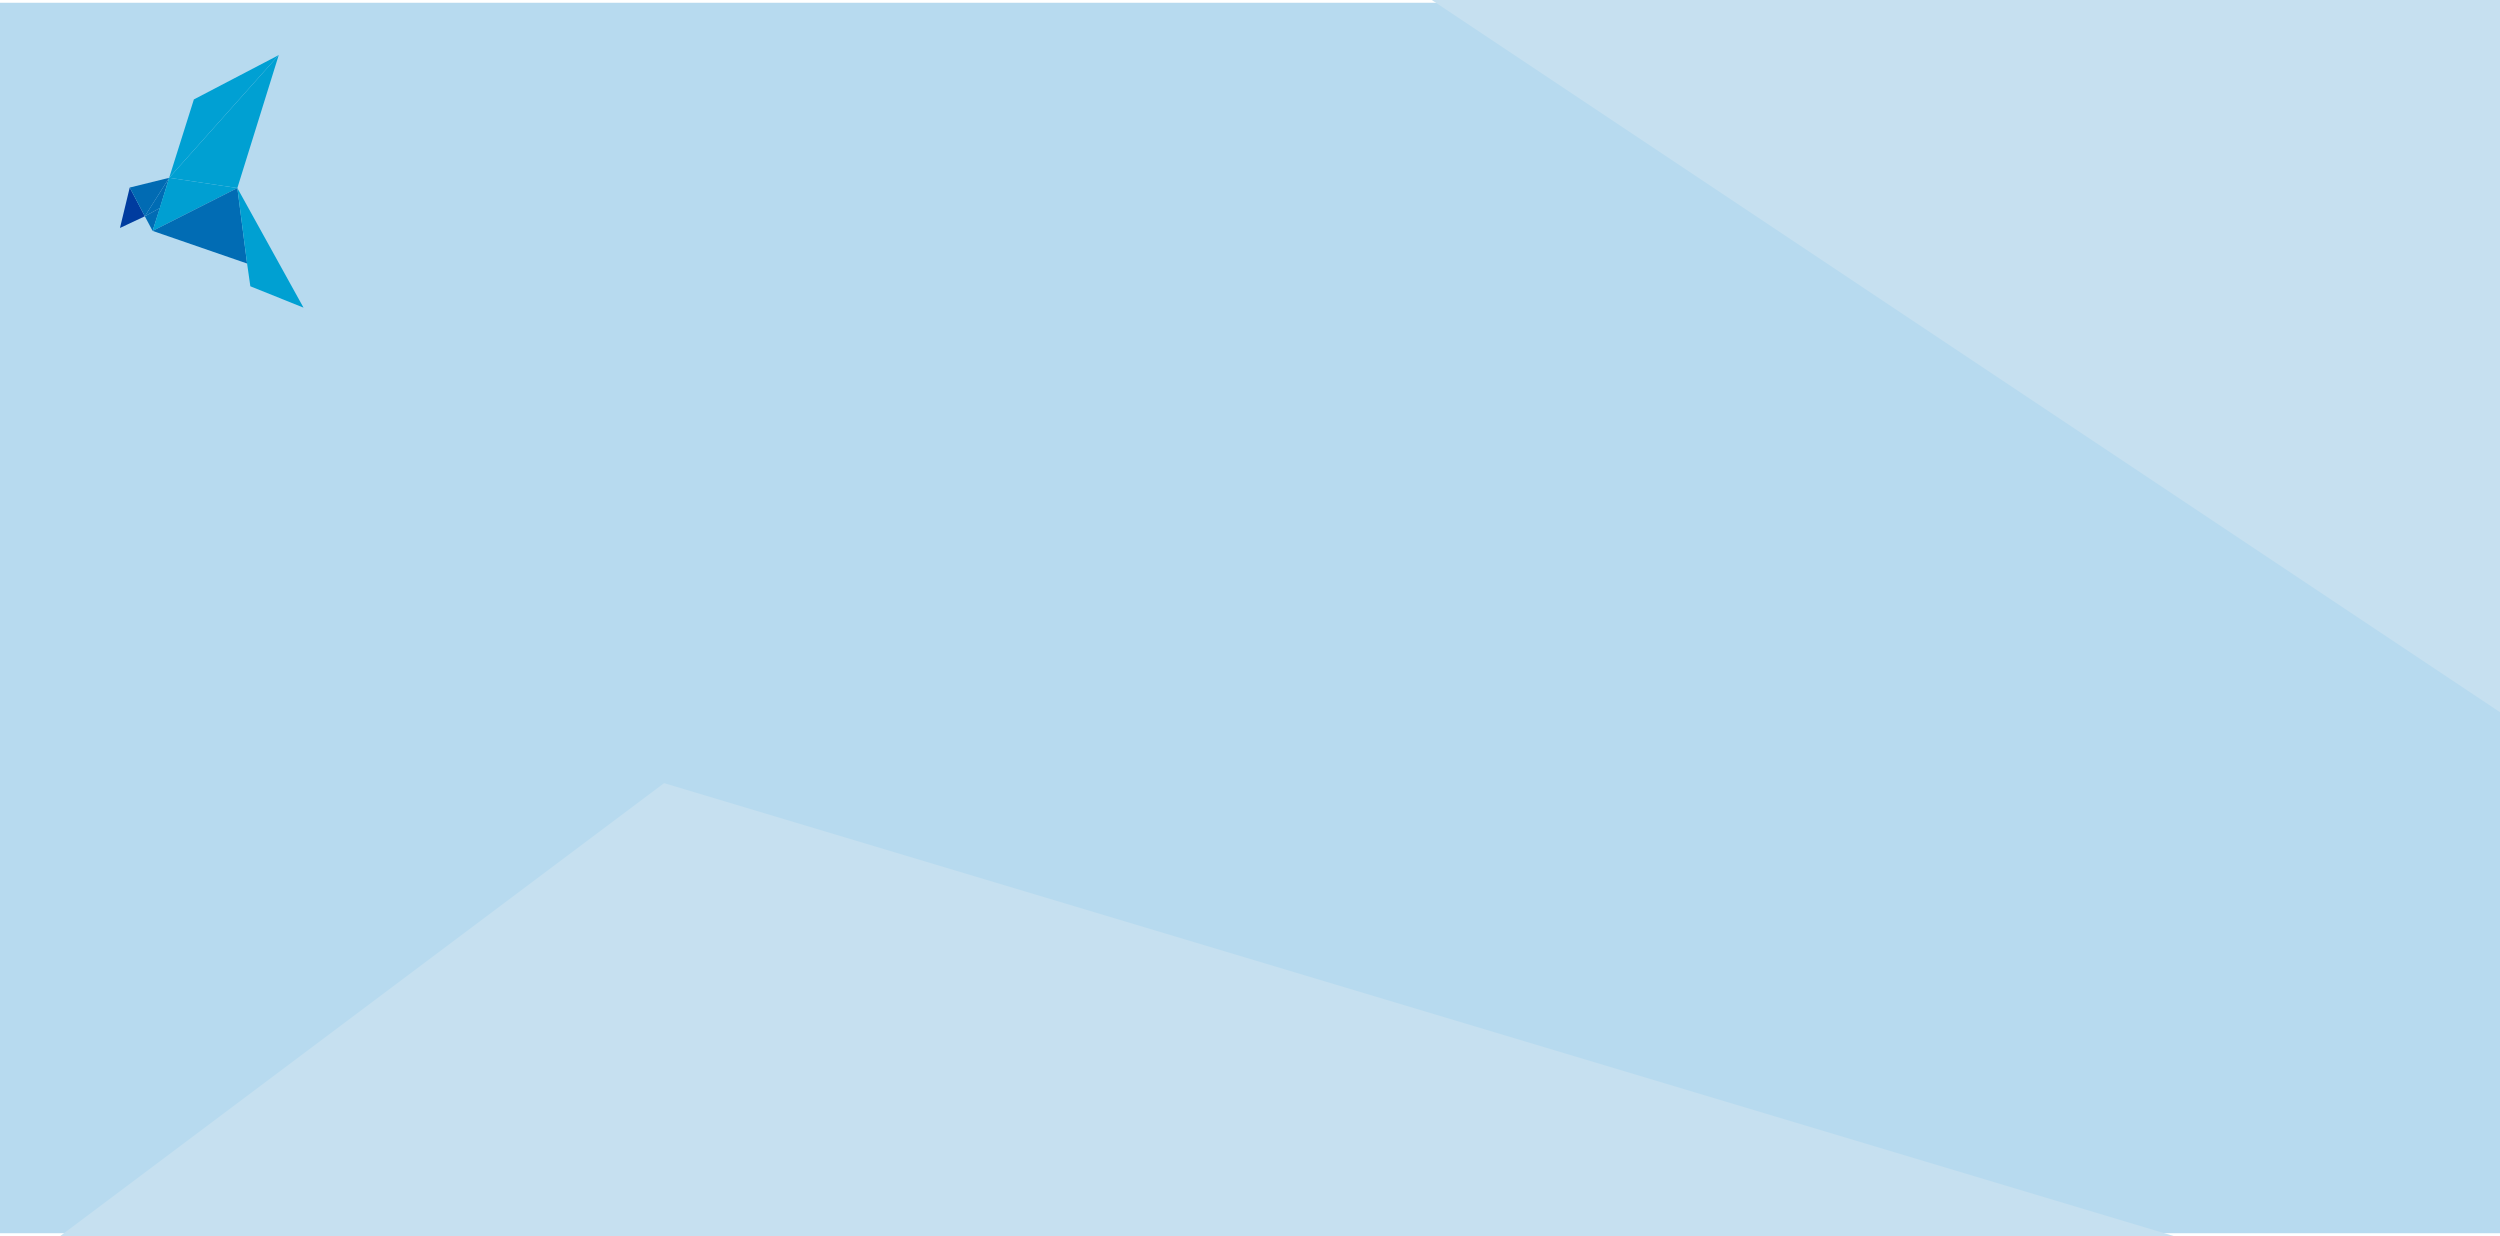
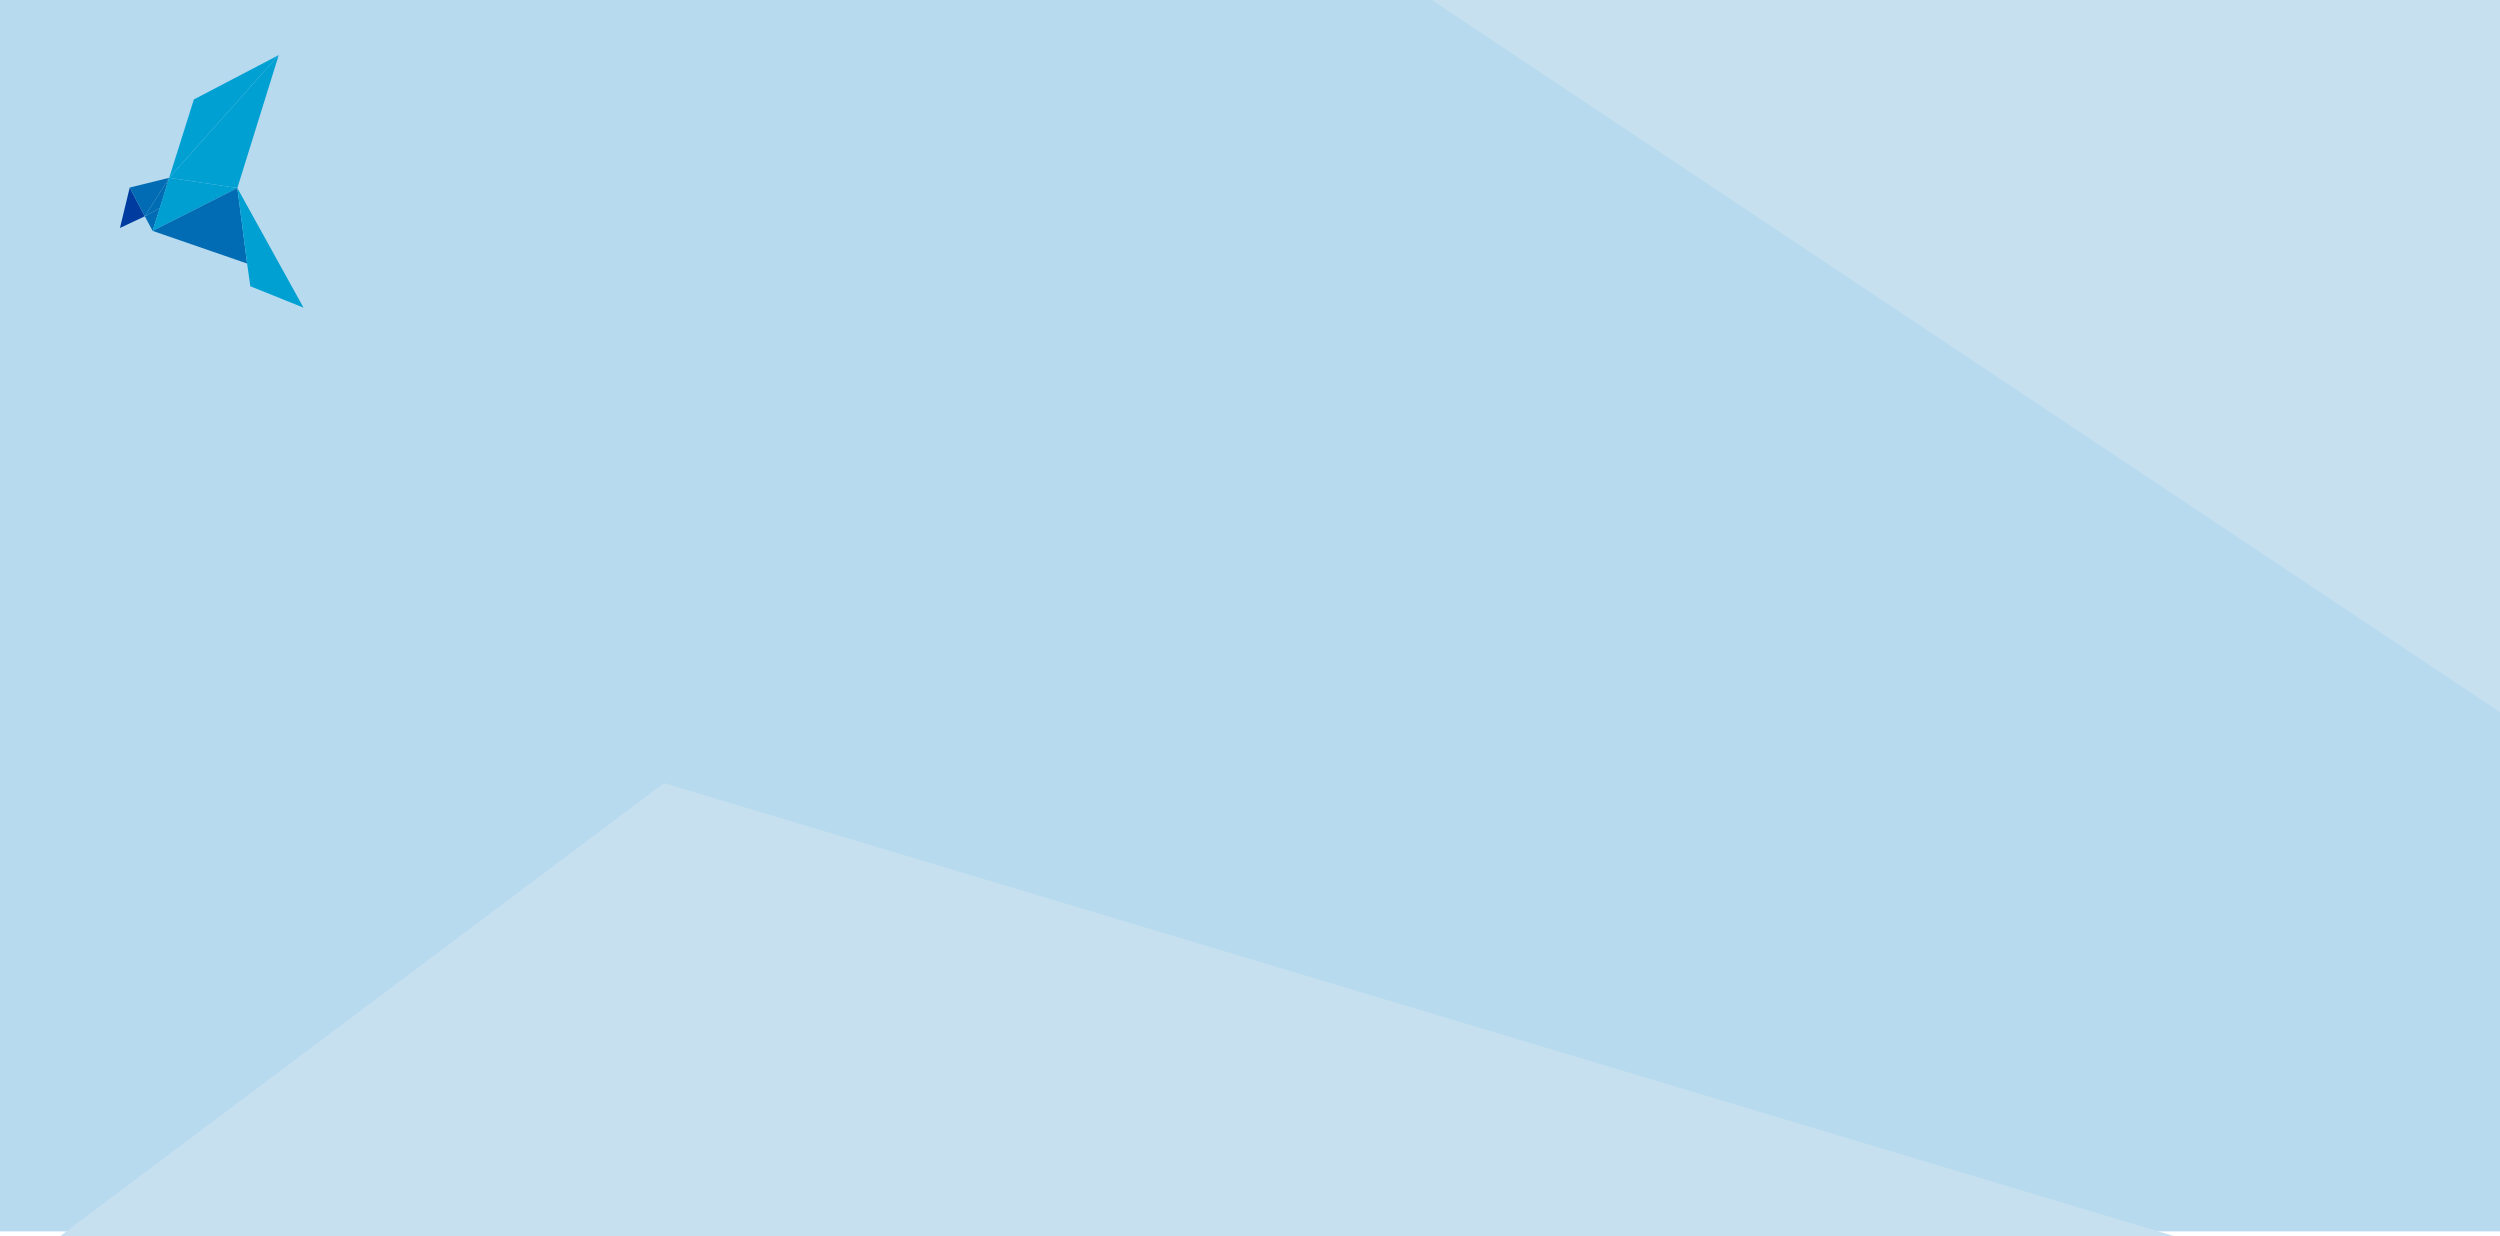
<svg xmlns="http://www.w3.org/2000/svg" width="425mm" height="210mm" viewBox="0 0 1505.906 744.094" id="svg4511" version="1.1">
  <defs id="defs4513">
    <clipPath id="clipPath7457" clipPathUnits="userSpaceOnUse">
      <path id="path7459" d="m 0,841.89 595.28,0 L 595.28,0 0,0 0,841.89 Z" />
    </clipPath>
    <clipPath clipPathUnits="userSpaceOnUse" id="clipPath8152">
      <path style="fill:none;stroke:#ff0000" d="m 779.926,-8459.498 c -6.214,0.369 -15.76,-1.709 -18.758,5.617 -1.681,5.648 2.26,11.989 1.699,16.994 -6.36,-0.853 -15.283,-5.604 -20.17,0.791 -3.862,7.447 -1.346,16.173 -1.867,24.174 0.001,5.78 4.683,11.369 10.84,10.23 3.196,0.233 8.877,-2.357 10.41,0.996 -2.621,9.482 -12.119,15.17 -14.695,24.805 -4.705,13.197 -2.749,27.715 -7.636,40.909 -0.808,3.071 -1.64,6.175 -3.132,8.997 -7.637,-7.653 -16.042,-15.814 -27.359,-17.053 -10.973,-2.027 -22.265,1.655 -30.98,8.309 -10.088,4.169 -22.474,1.948 -31.199,9.619 -7.031,4.889 -15.786,4.146 -23.654,6.248 -9.031,3.007 -14.03,11.977 -22.66,15.768 -9.352,4.858 -16.582,12.867 -20.874,22.449 -3.547,7.93 -8.761,14.833 -14.973,20.815 -6.105,7.172 -6.081,16.863 -7.629,25.594 -3.134,12.835 -12.669,26.212 -7.244,39.853 1.731,5.155 6.234,11.197 3.686,16.623 -5.964,1.03 -13.959,1.565 -15.963,8.639 -2.917,8.598 4.47,15.582 9.07,21.773 3.881,6.394 6.808,13.479 7.768,20.936 -22.711,-12.306 -41.904,-33.466 -68.543,-37.375 -25.282,-2.797 -49.636,6.955 -73.694,13.081 -20.586,6.309 -41.921,11.819 -60.615,22.767 -10.119,7.872 -10.268,22.2 -6.697,33.428 0.886,4.658 4.294,9.918 2.754,14.461 -8.45,8.264 -20.614,10.865 -30.174,17.6 -11.186,6.378 -22.204,17.889 -19.969,31.812 2.643,19.37 16.386,34.563 27.172,50.006 5.37,7.143 10.821,14.224 16.188,21.369 -17.55,27.619 -26.177,59.435 -35.888,90.342 -5.388,18.936 -10.944,38.042 -13.204,57.634 0.276,16.948 12.379,30.409 21.215,43.806 17.251,23.745 39.274,45.542 48.232,74.135 -1.653,7.701 -10.617,10.546 -14.56,17.001 -12.228,16.648 -20.018,36.068 -28.694,54.689 -8.952,20.893 -17.561,42.296 -21.56,64.744 -0.361,14.932 11.408,26.04 17.836,38.469 6.393,10.796 14.153,21.982 15.953,34.483 -4.774,25.645 -22.041,47.838 -25.17,74.051 0.693,10.375 8.208,18.542 12.143,27.805 7.028,12.718 15.222,24.883 20.561,38.465 -11.79,16.736 -27.554,30.405 -37.791,48.306 -10.198,15.463 -16.461,33.735 -15.502,52.413 -0.739,31.152 -1.312,62.471 2.011,93.489 0.162,4.567 6.057,7.82 9.159,3.622 18.036,-18.274 30.303,-41.128 46.682,-60.563 5.884,7.136 12.108,15.874 13.367,24.766 -16.62,11.557 -36.486,18.988 -50.496,33.994 -2.875,4.271 0.53,10.718 5.842,10.203 12.454,0.929 25.285,-4.35 37.268,1.246 21.544,6.909 41.815,19.742 64.588,23.301 14.534,-3.535 26.003,-14.004 38.133,-22.142 9.9,-7.079 19.609,-15.884 30.898,-19.882 15.654,8.34 26.668,23.252 42.924,30.826 16.298,9.298 37.035,17.176 55.207,8.387 19.383,-8.877 34.948,-23.94 53.085,-34.907 3.731,-2.196 8.2,-6.617 12.179,-2.302 18.371,11.031 34.913,25.132 54.783,33.608 24.062,11.759 50.812,17.828 77.617,16.921 35.908,0.576 73.251,-3.765 104.787,-22.207 17.054,-9.322 32.443,-21.399 49.654,-30.451 22.871,13.23 42.069,32.687 66.768,42.695 20.235,5.445 39.983,-5.993 56.26,-16.822 12.303,-8.406 23.47,-18.391 36.482,-25.75 22.677,12.893 41.586,32.215 66.141,41.768 10.433,0.615 19.648,-5.57 29.348,-8.443 18.938,-7.496 37.903,-20.485 59.099,-16.877 7.275,0.636 16.502,3.265 22.572,-2 3.6,-5.943 -3.484,-11.365 -7.934,-14.121 -14.638,-10.18 -30.921,-17.597 -46.44,-26.275 4.926,-9.425 10.743,-18.621 13.322,-29.053 15.11,14.851 25.444,33.649 38.53,50.179 4.694,5.573 9.001,12.61 15.644,15.79 6.318,0.305 6.1,-7.944 6.542,-12.248 2.33,-33.576 2.45,-67.371 0.152,-100.941 -4.389,-30.557 -25.349,-55.136 -45.251,-77.342 -2.448,-3.68 -6.738,-7.598 -6.81,-12.041 8.748,-22.84 26.46,-42.196 31.198,-66.778 -1.73,-19.373 -12.771,-36.227 -19.413,-54.117 -3.385,-8.683 -6.447,-18.22 -2.107,-27.205 5.589,-17.375 19.081,-30.512 27.543,-46.398 7.254,-18.061 -2.02,-36.982 -7.841,-53.962 -9.153,-24.237 -18.438,-48.672 -31.29,-71.225 -5,-8.591 -12.666,-15.128 -18.753,-22.797 -4.766,-11.168 4.362,-21.952 9.739,-31.016 15.487,-24.3 36.086,-45.315 50.163,-70.599 5.181,-9.032 6.75,-19.836 3.887,-29.904 -6.473,-37.643 -17.734,-74.399 -31.75,-109.879 -4.384,-9.994 -9.541,-19.619 -14.467,-29.351 14.52,-20.906 32.453,-40.305 42.215,-64.18 3.773,-16.142 -7.228,-31.737 -20.672,-39.625 -9.312,-6.217 -21.123,-8.823 -29.092,-16.811 -0.168,-6.594 3.835,-12.52 4.381,-19.117 2.54,-11.106 0.281,-25.801 -11.443,-30.682 -29.209,-13.784 -60.861,-21.274 -91.889,-29.734 -16.895,-3.667 -35.549,-9.381 -52.152,-1.538 -16.883,8.009 -31.185,20.396 -46.716,30.63 -11.983,8.556 -26.117,18.322 -38.507,23.599 11.623,-9.477 17.306,-23.693 23.251,-36.965 3.38,-7.404 11.14,-12.684 12.7,-20.848 0.758,-7.329 -6.574,-12.091 -13.199,-11.941 -2.328,-0.58 -8.812,1.536 -6.762,-2.68 5.42,-19.168 3.339,-39.717 -1.68,-58.731 -2.748,-10.194 -7.917,-19.451 -14.85,-27.363 -6.501,-7.972 -9.005,-18.068 -13.953,-26.842 -3.072,-4.943 -9.483,-5.323 -13.375,-9.407 -10.731,-8.423 -22.128,-16.832 -35.906,-19.269 -19.837,-5.483 -38.756,-13.341 -57.969,-20.359 -13.413,-3.88 -28.731,-0.384 -38.373,9.885 -1.615,1.323 -3.402,4.816 -4.916,4.859 -8.62,-19.57 -6.432,-42.904 -19.369,-60.762 -2.441,-5.14 -8.11,-9.313 -8.344,-15.101 6.353,-1.027 14.566,4.585 19.525,-1.793 3.338,-8.663 0.712,-18.641 -0.969,-27.447 -3.498,-7.358 -12.86,-5.406 -19.336,-4.666 -1.074,-1.959 1.323,-6.434 1.48,-9.395 1.642,-5.279 -0.389,-12.786 -6.848,-13.104 -3.629,-0.398 -7.283,-0.415 -10.93,-0.387 z m -290.686,410.707 c 9.946,4.37 18.578,11.097 27.41,17.305 -20.417,1.083 -41.76,-0.437 -61.51,5.822 -6.078,4.524 -4.451,13.232 -6.238,19.734 -2.133,17.087 -2.6,34.317 -3.439,51.5 -7.875,-16.296 -17.995,-31.906 -22.889,-49.279 3.009,-3.99 8.505,-5.457 12.189,-8.887 18.082,-12.11 35.023,-26.654 54.477,-36.195 z m 596.254,0.644 c 23.295,13.518 45.7,29.144 66.779,45.734 -8.907,18.785 -18.047,39.164 -27.928,56.494 -1.321,-24.56 1.705,-49.768 -3.664,-74.006 -2.971,-7.863 -12.491,-7.879 -19.408,-9.004 -14.398,-2.011 -28.966,-2.056 -43.467,-2.584 8.623,-6.074 17.089,-12.475 26.504,-17.301 l 0.872,0.49 0.312,0.176 z m 46.668,196.541 c 9.678,12.676 19.293,25.58 27.777,39.166 -4.325,18.351 -17.422,32.796 -25.059,49.742 -3.352,6.775 -6.22,13.774 -9.025,20.789 -3.256,-39.578 -1.699,-79.644 -1.111,-119.375 2.473,3.226 4.945,6.452 7.418,9.678 z m -685.631,48.998 c -0.053,17.784 -0.026,35.596 -0.715,53.346 -9.397,-20.291 -20.868,-39.587 -32.715,-58.469 -2.045,-5.565 5.27,-8.359 6.805,-13.04 8.661,-12.453 17.302,-24.931 26.555,-36.956 0.023,18.373 0.047,36.746 0.07,55.119 z m 679.441,215.014 c 11.921,13.973 22.197,29.227 33.188,43.916 -6.307,20.77 -9.233,42.397 -10.121,64.027 -2.104,13.691 -12.386,24.585 -15.402,38.25 -3.55,11.721 -5.543,23.829 -8.195,35.767 -2.33,-59.832 -1.86,-119.852 0.148,-179.67 0.254,-0.137 -0.179,-3.253 0.383,-2.291 z m -680.938,2.559 c 1.942,53.186 0.389,106.496 -0.254,159.725 -3.669,-15.46 -6.75,-32.254 -17.779,-44.381 -4.461,-7.94 -2.337,-17.751 -3.656,-26.453 -0.351,-17.07 -5.24,-33.555 -11.146,-49.433 10.931,-13.991 23.145,-27.04 32.725,-42.047 0.037,0.863 0.074,1.727 0.111,2.59 z m 675.869,271.682 c 3.094,5.799 7.586,10.448 12.771,14.464 20.65,18.133 44.64,32.607 62.535,53.751 -34.489,-9.227 -67.721,-23.525 -102.926,-30.267 10.203,-11.515 19.735,-23.77 26.898,-37.395 0.133,0.204 0.53,-0.929 0.721,-0.553 z m -667.592,2.717 c 6.343,11.843 14.606,22.526 24.646,31.443 1.719,1.752 3.147,4.044 -0.521,3.738 -33.654,7.125 -65.377,21.121 -98.68,29.57 15.705,-17.797 35.707,-31.071 53.462,-46.669 7.117,-6.059 14.041,-12.369 20.403,-19.225 l 0.517,0.856 0.173,0.286 z m 251.938,50.781 c 22.68,-0.221 47.725,7.365 59.375,28.342 4.834,8.233 9.707,17.667 9.26,27.324 -1.562,4.554 -5.349,-0.917 -7.92,-1.277 -27.864,-14.925 -53.779,-32.868 -78.678,-52.312 -3.374,-2.286 3.916,-1.213 5.346,-1.773 4.202,-0.226 8.411,-0.261 12.617,-0.303 z m 314.459,0.037 c 11.089,0.01 22.178,0.011 33.268,0.016 -9.265,8.069 -22.115,13.68 -34.238,9.324 -9.559,-2.156 -19.029,-4.833 -28.104,-8.561 9.62,-0.686 19.351,-0.709 29.074,-0.779 z m -467.531,0.121 c 10.07,0.076 20.051,0.06 30.078,0.981 -13.718,4.979 -28.019,9.519 -42.559,9.588 -7.08,-1.154 -12.685,-6.027 -18.018,-10.467 10.166,-0.034 20.332,-0.068 30.498,-0.102 z m 311.549,0.301 c 7.014,0.139 16.004,0.21 21.789,1.129 -25.293,18.276 -49.405,38.999 -77.891,52.186 -3.147,1.246 -6.561,3.239 -9.754,3.439 -0.901,-9.081 4.255,-17.499 7.763,-25.537 8.758,-16.785 25.389,-28.881 44.347,-30.322 4.446,-0.599 9.092,-0.847 13.746,-0.896 z" id="path8154" />
    </clipPath>
  </defs>
  <g id="layer1" transform="translate(0,-308.2677)" style="display:inline;opacity:1">
-     <rect style="display:inline;opacity:1;fill:#B7DAEF;fill-opacity:1;stroke:none;stroke-width:35.408;stroke-linecap:round;stroke-linejoin:round;stroke-miterlimit:4;stroke-dasharray:none;stroke-dashoffset:0;stroke-opacity:1" id="rect6824" width="1511.807" height="741.179" x="-2.112" y="309.932" />
+     <rect style="display:inline;opacity:1;fill:#B7DAEF;fill-opacity:1;stroke:none;stroke-width:35.408;stroke-linecap:round;stroke-linejoin:round;stroke-miterlimit:4;stroke-dasharray:none;stroke-dashoffset:0;stroke-opacity:1" id="rect6824" width="1511.807" height="750" x="0" y="300" />
    <text xml:space="preserve" style="font-style:normal;font-weight:normal;font-size:125px;line-height:771%;font-family:sans-serif;letter-spacing:40px;word-spacing:0px;fill:#000000;fill-opacity:1;stroke:none;stroke-width:1px;stroke-linecap:butt;stroke-linejoin:miter;stroke-opacity:1" x="8524.184" y="-451.906" id="text5172">
      <tspan id="tspan5174" x="8524.184" y="-451.906" />
      <tspan x="8524.184" y="511.844" id="tspan5176" />
    </text>
    <path style="fill:#C6E0F0;fill-opacity:1;fill-rule:evenodd;stroke:none;stroke-width:1px;stroke-linecap:butt;stroke-linejoin:miter;stroke-opacity:1" d="m 0,1080 400,-300 1000,300 z" id="path6750" />
    <path style="fill:#C6E0F0;fill-opacity:1;fill-rule:evenodd;stroke:none;stroke-width:1px;stroke-linecap:butt;stroke-linejoin:miter;stroke-opacity:1" d="m 400,0 1200,300 0,500 z" id="path6750" />
    <g id="g9531" transform="matrix(0.1421164,0,0,0.1421164,-1450.199,920.2835)" style="stroke:none">
      <path id="path8307" d="m 10754.114,-3511.524 -41.284,171.33 105.275,-49.541 z" style="fill:#003c9f;fill-opacity:1;fill-rule:evenodd;stroke:none;stroke-width:1px;stroke-linecap:butt;stroke-linejoin:miter;stroke-opacity:1" />
      <path id="path8309" d="m 10818.105,-3389.735 33.027,61.927 30.963,-97.018 -63.99,35.092 z" style="fill:#016cb4;fill-opacity:1;fill-rule:evenodd;stroke:none;stroke-width:1px;stroke-linecap:butt;stroke-linejoin:miter;stroke-opacity:1" />
      <path id="path8311" d="m 10818.105,-3389.735 -63.991,-121.789 167.202,-41.284 z" style="fill:#016bb3;fill-opacity:1;fill-rule:evenodd;stroke:none;stroke-width:1px;stroke-linecap:butt;stroke-linejoin:miter;stroke-opacity:1" />
      <path id="path8313" d="m 10818.105,-3389.735 63.99,-35.092 39.221,-127.981 z" style="fill:#006cb4;fill-opacity:1;fill-rule:evenodd;stroke:none;stroke-width:1px;stroke-linecap:butt;stroke-linejoin:miter;stroke-opacity:1" />
      <path id="path8315" d="m 10921.316,-3552.808 464.449,-520.183 -359.737,187.979 z" style="fill:#00a0d3;fill-opacity:1;fill-rule:evenodd;stroke:none;stroke-width:1px;stroke-linecap:butt;stroke-linejoin:miter;stroke-opacity:1" />
      <path id="path8317" d="m 11385.765,-4072.991 -175.459,563.532 -288.99,-43.349 z" style="fill:#00a0d2;fill-opacity:1;fill-rule:evenodd;stroke:none;stroke-width:1px;stroke-linecap:butt;stroke-linejoin:miter;stroke-opacity:1" />
      <path id="path8319" d="m 10921.316,-3552.808 -70.184,225 359.174,-181.651 z" style="fill:#009fd2;fill-opacity:1;fill-rule:evenodd;stroke:none;stroke-width:1px;stroke-linecap:butt;stroke-linejoin:miter;stroke-opacity:1" />
      <path id="path8321" d="m 11210.306,-3509.46 41.285,319.954 -400.459,-138.303 z" style="fill:#016cb4;fill-opacity:1;fill-rule:evenodd;stroke:none;stroke-width:1px;stroke-linecap:butt;stroke-linejoin:miter;stroke-opacity:1" />
      <path style="fill:#00a0d2;fill-opacity:1;fill-rule:evenodd;stroke:none;stroke-width:1px;stroke-linecap:butt;stroke-linejoin:miter;stroke-opacity:1" d="m 11210.306,-3509.46 280.478,507.006 -225.39,-90.598 -13.803,-96.454 z" id="path9541" />
    </g>
  </g>
</svg>
